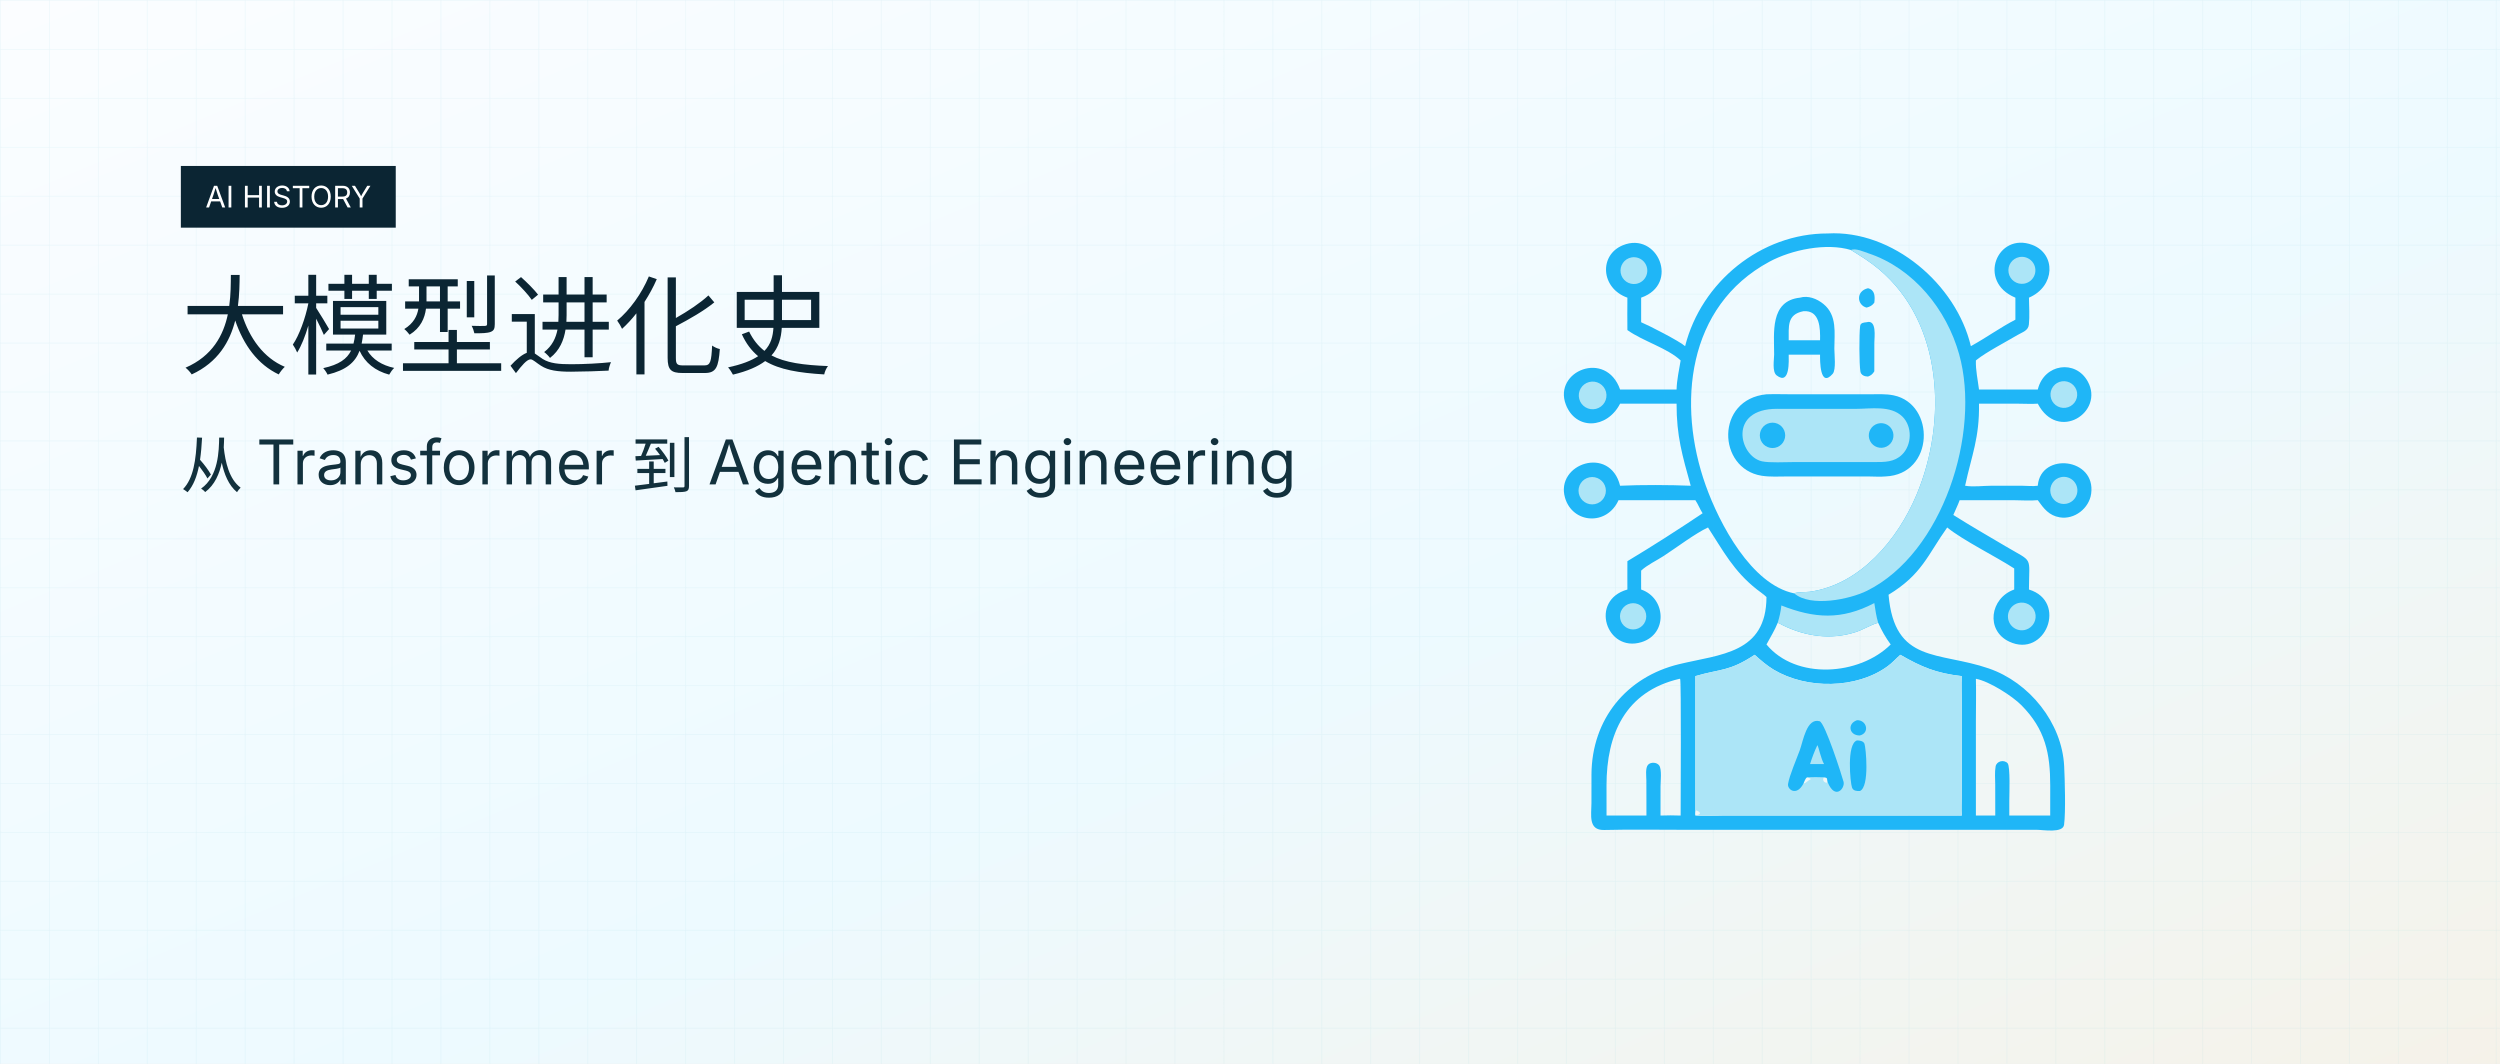
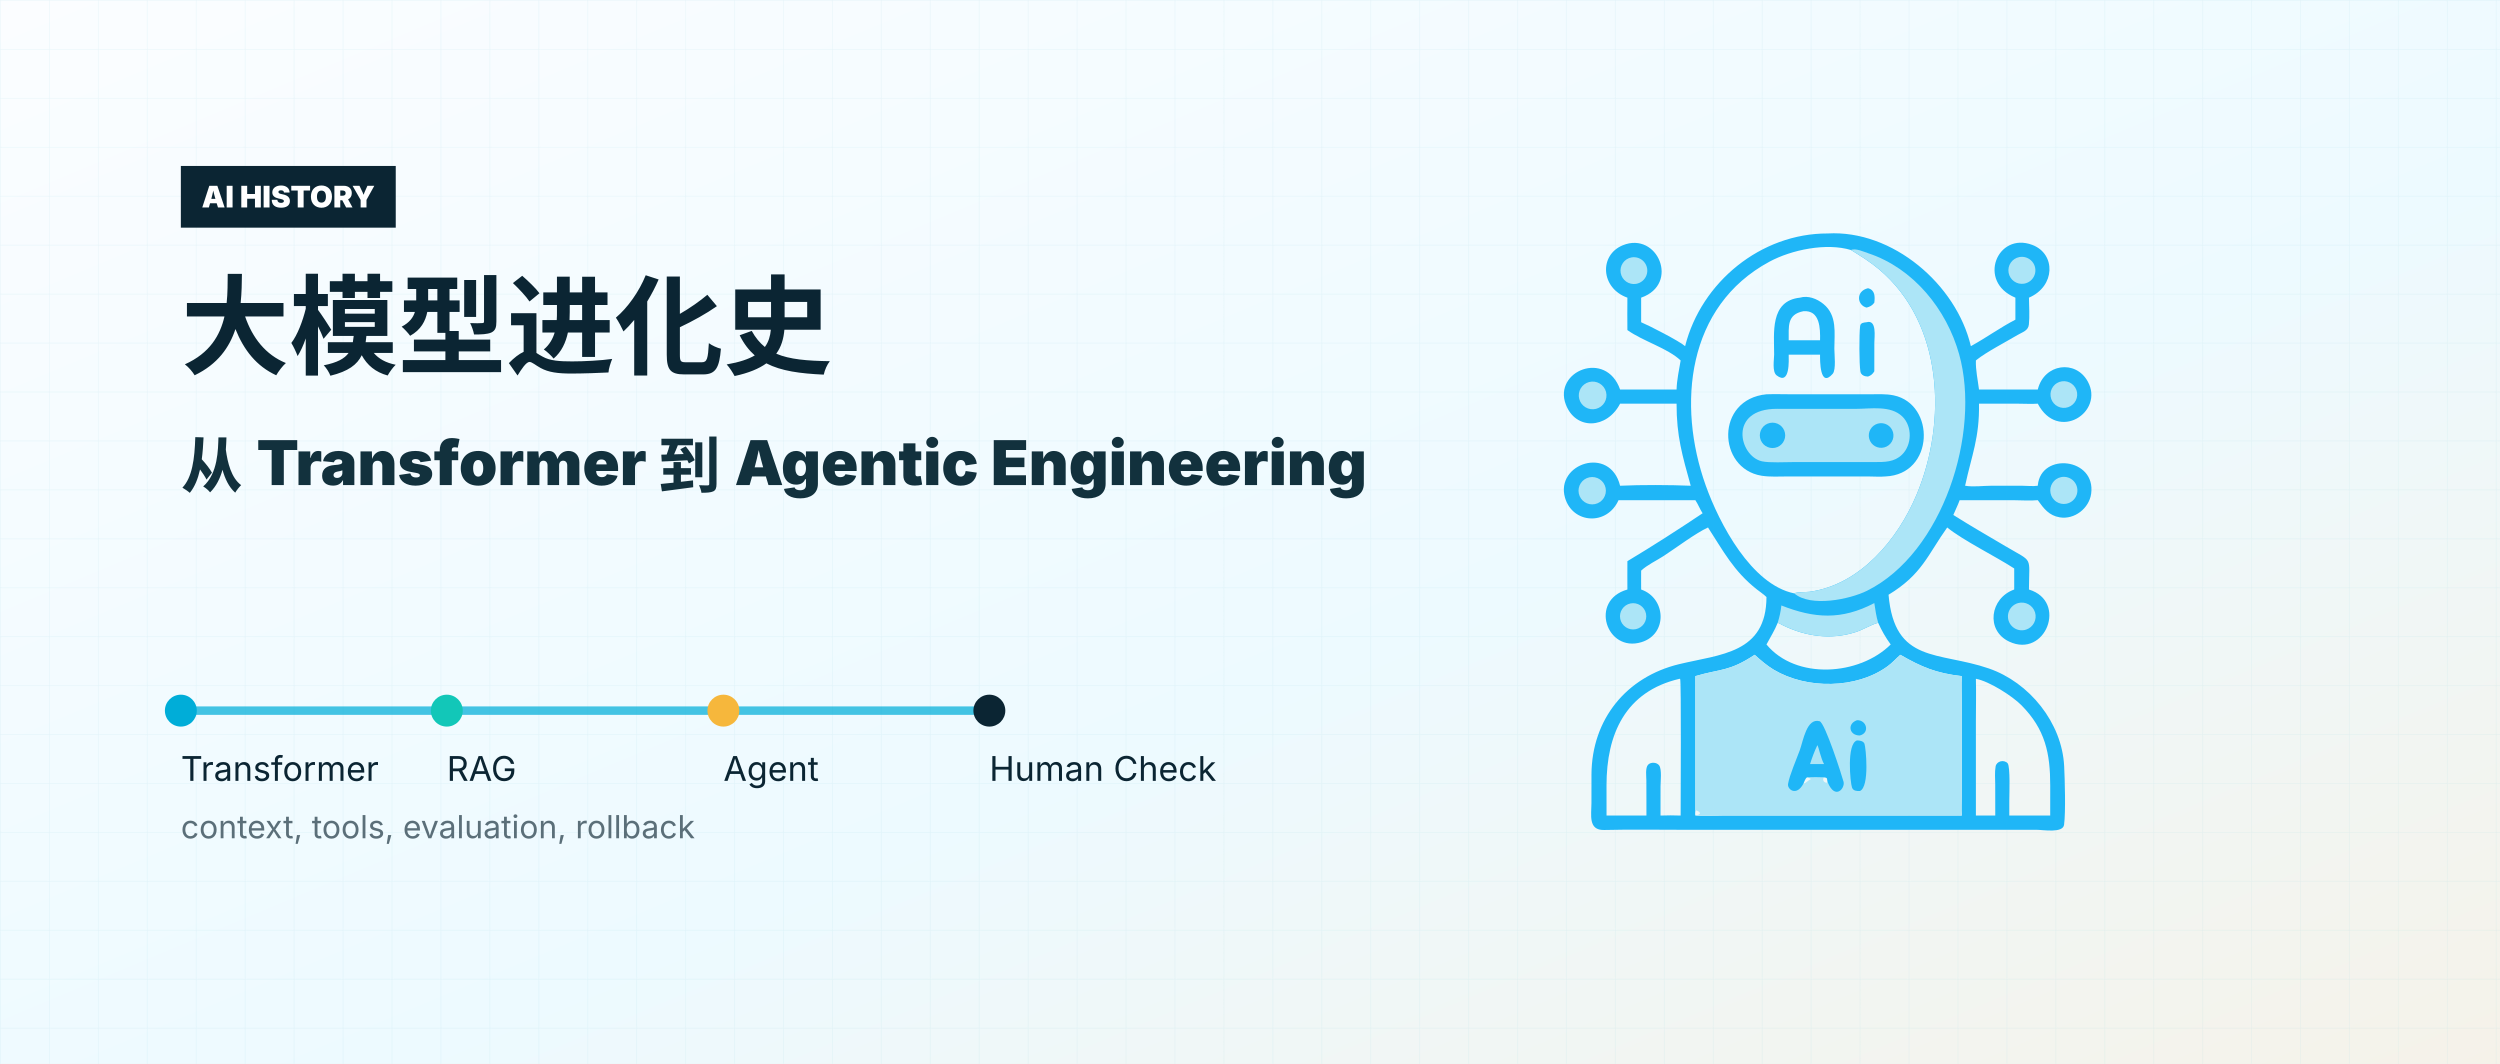
<svg xmlns="http://www.w3.org/2000/svg" width="2350" height="1000" viewBox="0 0 2350 1000" role="img" aria-label="large language model evolution article cover">
  <defs>
    <linearGradient id="paper" x1="0" y1="0" x2="1" y2="1">
      <stop offset="0" stop-color="#fbfdff" />
      <stop offset="0.58" stop-color="#edfaff" />
      <stop offset="1" stop-color="#f5f2e9" />
    </linearGradient>
    <pattern id="grid" width="46" height="46" patternUnits="userSpaceOnUse">
      <path d="M 46 0 L 0 0 0 46" fill="none" stroke="#8ac9d8" stroke-width="1" opacity="0.16" />
    </pattern>
  </defs>
  <rect width="2350" height="1000" fill="url(#paper)" />
  <rect width="2350" height="1000" fill="url(#grid)" />
  <g transform="translate(170 156)">
    <rect x="0" y="0" width="202" height="58" rx="0" fill="#0b2533" />
-     <text x="101" y="39" text-anchor="middle" fill="#ffffff" font-family="Avenir Next, Inter, Helvetica Neue, PingFang SC, sans-serif" font-size="28" letter-spacing="0">AI HISTORY</text>
-     <text x="0" y="188" fill="#0b2533" font-family="Avenir Next, Inter, Helvetica Neue, PingFang SC, sans-serif" font-size="102" letter-spacing="0">大模型进化史</text>
-     <text x="0" y="302" fill="#12313d" font-family="Avenir Next, Inter, Helvetica Neue, PingFang SC, sans-serif" font-size="58" letter-spacing="0">从 Transformer 到 Agentic Engineering</text>
+     <text x="101" y="39" text-anchor="middle" fill="#ffffff" font-family="Avenir Next, Inter, Helvetica Neue, PingFang SC, sans-serif" font-size="28" font-weight="900" letter-spacing="0">AI HISTORY</text>
+     <text x="0" y="188" fill="#0b2533" font-family="Avenir Next, Inter, Helvetica Neue, PingFang SC, sans-serif" font-size="102" font-weight="900" letter-spacing="0">大模型进化史</text>
+     <text x="0" y="302" fill="#12313d" font-family="Avenir Next, Inter, Helvetica Neue, PingFang SC, sans-serif" font-size="58" font-weight="850" letter-spacing="0">从 Transformer 到 Agentic Engineering</text>
+   </g>
+   <g transform="translate(170 668)">
+     <path d="M 0 0 H 760" fill="none" stroke="#00add8" stroke-width="8" stroke-linecap="round" opacity="0.72" />
+     <circle cx="0" cy="0" r="15" fill="#00add8" />
+     <circle cx="250" cy="0" r="15" fill="#12c7b8" />
+     <circle cx="510" cy="0" r="15" fill="#f6b73c" />
+     <circle cx="760" cy="0" r="15" fill="#0b2533" />
+     <text x="0" y="66" fill="#0b2533" font-family="Avenir Next, Inter, Helvetica Neue, PingFang SC, sans-serif" font-size="32" letter-spacing="0">Transformer</text>
+     <text x="250" y="66" fill="#0b2533" font-family="Avenir Next, Inter, Helvetica Neue, PingFang SC, sans-serif" font-size="32" letter-spacing="0">RAG</text>
+     <text x="510" y="66" fill="#0b2533" font-family="Avenir Next, Inter, Helvetica Neue, PingFang SC, sans-serif" font-size="32" letter-spacing="0">Agent</text>
+     <text x="760" y="66" fill="#0b2533" font-family="Avenir Next, Inter, Helvetica Neue, PingFang SC, sans-serif" font-size="32" letter-spacing="0">Human Check</text>
+     <text x="0" y="120" fill="#5b6f79" font-family="Avenir Next, Inter, Helvetica Neue, PingFang SC, sans-serif" font-size="30" letter-spacing="0">context, tools, evaluation, rollback</text>
  </g>
  <g transform="translate(1438 220) scale(1.12)">
    <g transform="matrix(0.69 0 0 0.69 250 250)">
      <g>
        <g transform="matrix(1 0 0 1 0 0)">
          <path style="stroke: none; stroke-width: 1; stroke-dasharray: none; stroke-linecap: butt; stroke-dashoffset: 0; stroke-linejoin: miter; stroke-miterlimit: 4; fill: rgb(31,182,247); fill-rule: nonzero; opacity: 1;" transform=" translate(-511.82, -509.49)" d="M 511.76 146.473 C 590.68 141.909 668.334 208.336 686 283.54 C 704.396 273.5 721.54 260.94 740.17 251.336 L 740.17 224.556 C 693.244 205.226 718.076 144.214 760.746 160.384 C 789.612 171.323 788.878 210.78 756.668 224.556 C 756.81 234.976 757.652 247.082 756.57 257.308 C 755.778 264.79 748.776 266.416 743.014 269.85 C 729.346 277.996 704.022 291.132 692.83 300.336 L 692.126 300.92 C 691.718 312.514 694.47 324.784 695.906 336.296 L 767.4 336.296 L 767.582 335.584 C 775.54 304.97 813.352 299.528 828.224 326.552 C 848.68 363.722 792.004 400.648 767.4 353.496 C 759.694 354.068 751.578 353.53 743.832 353.524 L 695.906 353.496 C 696.616 394.958 687.046 416.046 679.194 452.488 L 679.016 453.33 C 688.912 455.054 700.716 453.344 710.896 453.326 L 748.978 453.35 C 755.064 453.39 761.368 454.18 767.4 453.33 L 767.464 452.624 C 771.386 412.222 838.382 419.356 832.326 463.038 C 829.866 480.782 812.104 494.736 794.192 491.784 C 781.088 489.622 774.64 481.054 767.4 470.886 C 757.63 471.814 747.256 470.904 737.4 470.894 L 672.382 470.886 C 670.144 477.038 667.2 482.84 664.676 488.87 C 685.576 502.164 707.27 514.504 728.582 527.148 C 762.472 547.254 756.794 537.886 756.668 579.562 C 804.034 594.022 776.692 663.626 732.662 642.936 C 703.724 629.34 709.226 589.992 738.718 579.562 C 738.87 571.024 738.636 562.484 738.718 553.944 C 715.908 539.126 676.204 519.632 657.238 504.092 C 633.318 537.582 626.754 561.132 585.87 585.92 C 593.238 669.976 646.516 654.528 707.714 675.528 C 757.248 692.524 796.858 741.642 799.488 794.352 C 800.278 810.164 801.478 850.208 799.386 865.7 C 797.968 876.208 774.088 871.828 766.008 871.82 L 514.182 871.826 L 337.352 871.822 C 304.916 871.822 272.364 871.248 239.94 872.052 C 220.218 872.542 224.51 853.49 224.506 839.436 L 224.528 804.57 C 224.896 737.194 267.094 685.806 331.18 670.34 C 381.43 658.216 437.154 657.414 437.402 588.716 C 433.904 585.288 429.628 582.5 425.776 579.474 C 397.524 557.276 384.832 532.668 366.29 504.092 C 351.184 510.986 326.876 529.31 312.324 538.766 C 303.734 544.35 292.292 549.678 284.95 556.57 C 284.736 564.218 285.072 571.902 284.95 579.562 C 315.25 589.928 317.664 633.718 285.252 643.614 C 242.618 656.63 221.626 592.632 268.228 579.562 C 268.104 568.074 268.224 556.574 268.228 545.086 C 299.118 526.554 329.762 506.862 359.718 486.816 C 356.364 481.726 354.306 475.988 350.906 470.886 L 257.442 470.886 C 243.346 502.41 201.53 499.512 192.362 467.926 C 180.332 426.482 247.128 403.83 259.354 453.33 C 284.86 452.108 319.708 452.254 345.26 453.33 C 335.094 416.596 327.966 393.06 328.04 353.496 L 259.354 353.496 C 243.316 384.538 205.27 385.954 193.324 354.506 C 177.869 313.818 242.268 287.606 259.354 336.296 L 328.04 336.296 C 328.358 324.564 331.072 312.496 332.998 300.92 C 316.618 285.68 287.392 277.668 268.228 263.99 C 267.944 250.866 268.256 237.686 268.228 224.556 C 235.732 213.084 233.502 172.764 262.648 160.816 C 304.786 143.54 332.464 208.02 284.95 224.556 L 284.95 254.448 C 293.742 258.026 331.738 277.504 338.446 283.54 C 358.088 205.5 430.812 146.263 511.76 146.473 M 471.122 584.25 C 473.972 582.478 485.928 582.832 489.868 582.286 C 551.528 573.748 597.248 518.39 619.992 464.16 C 657.166 375.528 652.61 255.862 574.33 190.096 C 563.73 181.191 551.998 173.857 540.234 166.626 C 510.168 157.513 467.892 166.313 440.998 180.806 C 340.684 234.864 328.332 354.434 363.492 452.95 C 380.104 499.494 419.01 573.552 471.122 584.25 M 423.026 658.96 C 392.014 679.538 381.818 675.798 350.906 684.9 L 350.906 847.88 C 350.842 849.576 350.258 853.048 350.906 854.506 C 359.882 855.43 373.714 854.526 383.128 854.508 L 674.972 854.506 C 674.344 846.496 674.934 838.022 674.946 829.966 L 674.968 716.196 C 674.96 705.822 674.426 695.248 674.972 684.9 C 643.644 681.308 626.234 673.896 600.212 658.96 C 594.992 663.544 590.51 668.666 584.862 672.81 C 546.822 700.728 486.216 700.988 446.294 677.132 C 437.782 672.046 430.384 665.542 423.026 658.96 M 242.86 854.506 L 291.374 854.506 L 291.374 836.444 L 291.302 811.624 C 291.292 806.894 289.794 796.458 293.402 792.668 C 296.758 789.142 304.138 789.56 306.94 793.606 C 310.282 798.428 308.542 813.254 308.536 818.988 L 308.512 854.506 C 316.706 854.196 324.804 854.164 332.998 854.506 C 332.996 838.092 333.858 690.554 332.382 688.264 L 331.776 688.13 C 265.552 703.522 242.804 755.732 242.83 817.772 z M 692.126 854.506 L 715.688 854.506 L 715.632 816.662 C 715.6 809.646 714.886 801.74 716.096 794.808 C 717.25 788.186 726.318 786.08 730.688 790.866 C 734.14 794.648 732.762 829.352 732.754 836.444 L 732.754 854.506 L 782.508 854.506 L 782.536 817.92 C 782.534 779.114 776.652 749.662 747.444 720.24 C 736.386 709.1 708.57 691.214 692.126 688.13 C 692.558 705.69 692.122 723.352 692.118 740.922 z M 451.066 620.028 C 447.312 629.474 442.124 637.496 437.402 646.402 C 473.24 689.804 550.398 684.27 588.5 646.402 C 582.238 637.834 577.61 629.686 573.266 620.028 L 572.552 620.222 C 564.102 622.59 555.03 628.444 545.624 631.452 C 515.704 641.022 485.36 636.668 457.642 623.218 C 455.61 622.232 453.184 620.664 451.066 620.028" stroke-linecap="round" />
        </g>
        <g transform="matrix(1 0 0 1 -2.01 -117.38)">
          <path style="stroke: none; stroke-width: 1; stroke-dasharray: none; stroke-linecap: butt; stroke-dashoffset: 0; stroke-linejoin: miter; stroke-miterlimit: 4; fill: rgb(31,182,247); fill-rule: nonzero; opacity: 1;" transform=" translate(-509.81, -392.11)" d="M 437.402 342.074 C 447.268 341.702 457.276 342.056 467.16 342.058 L 562.548 342.052 C 572.3 342.052 582.53 341.398 592.114 343.396 C 643.244 354.056 641.734 439.494 582.224 442.02 C 575.544 442.678 568.282 442.042 561.528 442.04 L 463.544 442.028 C 452.982 442.03 441.562 442.846 431.142 441.104 C 377.662 432.17 375.102 348.186 437.402 342.074" stroke-linecap="round" />
        </g>
        <g transform="matrix(1 0 0 1 -1.89 -117.52)">
          <path style="stroke: none; stroke-width: 1; stroke-dasharray: none; stroke-linecap: butt; stroke-dashoffset: 0; stroke-linejoin: miter; stroke-miterlimit: 4; fill: rgb(172,229,247); fill-rule: nonzero; opacity: 1;" transform=" translate(-509.93, -391.97)" d="M 471.122 359.832 L 546.124 359.82 C 564.114 359.79 588.314 355.264 602.61 369.078 C 614.932 380.982 614.46 403.554 602.354 415.43 C 592.854 424.75 581.068 424.524 568.642 424.532 L 549.096 424.508 L 470.704 424.532 C 460.628 424.532 440.846 425.69 431.68 423.564 C 404.058 417.156 390.628 359.73 450.148 359.778 z" stroke-linecap="round" />
        </g>
        <g transform="matrix(1 0 0 1 -67.08 -117.45)">
          <path style="stroke: none; stroke-width: 1; stroke-dasharray: none; stroke-linecap: butt; stroke-dashoffset: 0; stroke-linejoin: miter; stroke-miterlimit: 4; fill: rgb(31,182,247); fill-rule: nonzero; opacity: 1;" transform=" translate(-444.74, -392.04)" d="M 441.694 376.912 C 450.05 375.23 458.188 380.642 459.868 388.998 C 461.55 397.354 456.14 405.492 447.782 407.172 C 439.426 408.854 431.29 403.444 429.608 395.086 C 427.926 386.73 433.338 378.594 441.694 376.912" stroke-linecap="round" />
        </g>
        <g transform="matrix(1 0 0 1 65.04 -117.28)">
          <path style="stroke: none; stroke-width: 1; stroke-dasharray: none; stroke-linecap: butt; stroke-dashoffset: 0; stroke-linejoin: miter; stroke-miterlimit: 4; fill: rgb(31,182,247); fill-rule: nonzero; opacity: 1;" transform=" translate(-576.86, -392.22)" d="M 572.832 377.766 C 580.826 375.54 589.108 380.228 591.314 388.228 C 593.522 396.226 588.814 404.496 580.81 406.684 C 572.832 408.864 564.596 404.176 562.396 396.204 C 560.198 388.232 564.866 379.984 572.832 377.766" stroke-linecap="round" />
        </g>
        <g transform="matrix(1 0 0 1 -28.48 -236.53)">
          <path style="stroke: none; stroke-width: 1; stroke-dasharray: none; stroke-linecap: butt; stroke-dashoffset: 0; stroke-linejoin: miter; stroke-miterlimit: 4; fill: rgb(31,182,247); fill-rule: nonzero; opacity: 1;" transform=" translate(-483.34, -272.96)" d="M 478.082 224.556 C 488.166 221.602 498.928 225.88 506.762 232.318 C 523.634 246.186 519.978 267.438 519.962 286.738 C 519.956 293.146 522.294 312.224 517.942 317.2 C 502.142 335.268 502.504 300.276 502.564 293.93 L 464.436 293.93 C 464.436 300.032 466.388 331.994 449.736 319.068 C 444.062 314.662 446.696 299.868 446.72 293.648 C 446.818 268.276 441.178 228.51 478.082 224.556 M 464.436 276.402 L 486.734 276.402 C 492.006 276.408 497.294 276.494 502.564 276.402 C 502.838 262.542 502.798 239.412 482.248 241.05 C 461.88 245.034 464.642 260 464.436 276.402" stroke-linecap="round" />
        </g>
        <g transform="matrix(1 0 0 1 47.9 -222.2)">
          <path style="stroke: none; stroke-width: 1; stroke-dasharray: none; stroke-linecap: butt; stroke-dashoffset: 0; stroke-linejoin: miter; stroke-miterlimit: 4; fill: rgb(31,182,247); fill-rule: nonzero; opacity: 1;" transform=" translate(-559.72, -287.3)" d="M 559.18 254.448 C 571.91 250.84 568.618 272.688 568.604 279.37 L 568.566 314.146 C 566.526 317.52 564.572 319.186 560.872 320.544 C 556.822 320.46 552.368 318.904 551.642 314.394 C 550.164 305.238 550.034 269.258 551.308 259.14 C 551.832 254.964 555.756 254.852 559.18 254.448" stroke-linecap="round" />
        </g>
        <g transform="matrix(1 0 0 1 47.64 -284.63)">
          <path style="stroke: none; stroke-width: 1; stroke-dasharray: none; stroke-linecap: butt; stroke-dashoffset: 0; stroke-linejoin: miter; stroke-miterlimit: 4; fill: rgb(31,182,247); fill-rule: nonzero; opacity: 1;" transform=" translate(-559.45, -224.86)" d="M 560.872 213.076 C 569.484 215.144 569.44 223.232 568.566 230.622 C 565.968 234.178 563.336 235.548 559.18 236.638 C 547.478 233.816 545.742 216.532 560.872 213.076" stroke-linecap="round" />
        </g>
        <g transform="matrix(1 0 0 1 1.12 247.45)">
          <path style="stroke: none; stroke-width: 1; stroke-dasharray: none; stroke-linecap: butt; stroke-dashoffset: 0; stroke-linejoin: miter; stroke-miterlimit: 4; fill: rgb(172,229,247); fill-rule: nonzero; opacity: 1;" transform=" translate(-512.94, -756.94)" d="M 600.212 658.96 C 626.234 673.896 643.644 681.308 674.972 684.9 C 674.426 695.248 674.96 705.822 674.968 716.196 L 674.946 829.966 C 674.934 838.022 674.344 846.496 674.972 854.506 L 383.128 854.508 C 373.714 854.526 359.882 855.43 350.906 854.506 C 358.87 853.17 357.916 850.054 350.906 847.88 L 350.906 684.9 C 381.818 675.798 392.014 679.538 423.026 658.96 C 430.384 665.542 437.782 672.046 446.294 677.132 C 486.216 700.988 546.822 700.728 584.862 672.81 C 590.51 668.666 594.992 663.544 600.212 658.96 M 486.734 807.972 C 484.714 809.004 483.102 813.66 482.248 815.808 C 485.582 814.916 487.964 811.66 491.214 810.32 L 491.25 809.846 C 489.768 808.936 488.398 808.462 486.734 807.972 M 511.76 813.742 L 510.974 809.358 C 509.752 808.062 509.132 808.228 507.41 807.972 C 505.026 810.644 506.902 814.348 510.564 814.584 z" stroke-linecap="round" />
        </g>
        <g transform="matrix(1 0 0 1 -14.35 272.97)">
          <path style="stroke: none; stroke-width: 1; stroke-dasharray: none; stroke-linecap: butt; stroke-dashoffset: 0; stroke-linejoin: miter; stroke-miterlimit: 4; fill: rgb(31,182,247); fill-rule: nonzero; opacity: 1;" transform=" translate(-497.46, -782.46)" d="M 482.248 815.808 C 473.772 831.634 462.544 822.612 463.624 816.076 C 465.394 805.38 473.832 786.268 477.932 774.982 C 481.996 763.798 486.264 735.284 502.042 739.77 C 508.562 741.626 529.176 805.946 531.15 813.442 C 533.194 821.206 520.904 836.318 511.76 813.742 L 510.974 809.358 C 509.752 808.062 509.132 808.228 507.41 807.972 C 500.624 807.616 493.526 807.78 486.734 807.972 C 484.714 809.004 483.102 813.66 482.248 815.808" stroke-linecap="round" />
        </g>
        <g transform="matrix(1 0 0 1 -12.91 270.86)">
          <path style="stroke: none; stroke-width: 1; stroke-dasharray: none; stroke-linecap: butt; stroke-dashoffset: 0; stroke-linejoin: miter; stroke-miterlimit: 4; fill: rgb(172,229,247); fill-rule: nonzero; opacity: 1;" transform=" translate(-498.9, -780.35)" d="M 499.324 768.832 C 500.908 771.298 503.478 784.914 507.41 791.864 C 504.73 791.76 502.008 791.856 499.324 791.864 C 496.35 791.826 493.37 791.862 490.396 791.864 C 492.916 783.906 495.698 776.36 499.324 768.832" stroke-linecap="round" />
        </g>
        <g transform="matrix(1 0 0 1 37.09 284.4)">
          <path style="stroke: none; stroke-width: 1; stroke-dasharray: none; stroke-linecap: butt; stroke-dashoffset: 0; stroke-linejoin: miter; stroke-miterlimit: 4; fill: rgb(31,182,247); fill-rule: nonzero; opacity: 1;" transform=" translate(-548.91, -793.89)" d="M 547.514 763.108 C 550.764 763.122 555.138 763.74 556.584 767.126 C 558.162 770.814 563.232 819.672 551.004 824.656 C 547.198 824.744 542.99 824.636 541.442 820.412 C 539.344 814.682 534.612 767.11 547.514 763.108" stroke-linecap="round" />
        </g>
        <g transform="matrix(1 0 0 1 37.25 238.31)">
          <path style="stroke: none; stroke-width: 1; stroke-dasharray: none; stroke-linecap: butt; stroke-dashoffset: 0; stroke-linejoin: miter; stroke-miterlimit: 4; fill: rgb(31,182,247); fill-rule: nonzero; opacity: 1;" transform=" translate(-549.07, -747.8)" d="M 547.514 738.528 C 559.27 738.044 563.428 753.91 551.004 757.084 C 538.086 757.384 535.068 742.776 547.514 738.528" stroke-linecap="round" />
        </g>
        <g transform="matrix(1 0 0 1 63.36 -129.79)">
          <path style="stroke: none; stroke-width: 1; stroke-dasharray: none; stroke-linecap: butt; stroke-dashoffset: 0; stroke-linejoin: miter; stroke-miterlimit: 4; fill: rgb(172,229,247); fill-rule: nonzero; opacity: 1;" transform=" translate(-575.18, -379.71)" d="M 540.234 166.626 C 545.538 163.972 555.974 168.815 561.368 170.608 C 616.206 188.833 656.544 238.806 671.786 293.532 C 698.412 389.148 651.906 535.262 559.728 581.066 C 538.458 591.636 491 601.352 471.122 584.25 C 473.972 582.478 485.928 582.832 489.868 582.286 C 551.528 573.748 597.248 518.39 619.992 464.16 C 657.166 375.528 652.61 255.862 574.33 190.096 C 563.73 181.191 551.998 173.857 540.234 166.626" stroke-linecap="round" />
        </g>
        <g transform="matrix(1 0 0 1 0.35 106.84)">
          <path style="stroke: none; stroke-width: 1; stroke-dasharray: none; stroke-linecap: butt; stroke-dashoffset: 0; stroke-linejoin: miter; stroke-miterlimit: 4; fill: rgb(172,229,247); fill-rule: nonzero; opacity: 1;" transform=" translate(-512.17, -616.34)" d="M 455.508 598.956 C 495.53 614.698 528.46 617.07 568.566 596.07 C 569.812 604.124 570.884 612.214 573.266 620.028 L 572.552 620.222 C 564.102 622.59 555.03 628.444 545.624 631.452 C 515.704 641.022 485.36 636.668 457.642 623.218 C 455.61 622.232 453.184 620.664 451.066 620.028 C 453.184 613.13 454.79 606.14 455.508 598.956" stroke-linecap="round" />
        </g>
        <g transform="matrix(1 0 0 1 236.13 102.82)">
          <path style="stroke: none; stroke-width: 1; stroke-dasharray: none; stroke-linecap: butt; stroke-dashoffset: 0; stroke-linejoin: miter; stroke-miterlimit: 4; fill: rgb(172,229,247); fill-rule: nonzero; opacity: 1;" transform=" translate(-747.94, -612.31)" d="M 743.34 596.086 C 752.18 593.582 761.398 598.614 764.072 607.404 C 766.744 616.194 761.886 625.506 753.148 628.344 C 747.347 630.23 740.98 628.834 736.5 624.694 C 732.018 620.556 730.121 614.319 731.54 608.386 C 732.958 602.453 737.471 597.75 743.34 596.086" stroke-linecap="round" />
        </g>
        <g transform="matrix(1 0 0 1 -285.87 -166.02)">
          <path style="stroke: none; stroke-width: 1; stroke-dasharray: none; stroke-linecap: butt; stroke-dashoffset: 0; stroke-linejoin: miter; stroke-miterlimit: 4; fill: rgb(172,229,247); fill-rule: nonzero; opacity: 1;" transform=" translate(-225.95, -343.47)" d="M 221.64 327.188 C 230.678 324.798 239.932 330.226 242.258 339.28 C 244.584 348.336 239.09 357.552 230.02 359.814 C 221.04 362.052 211.936 356.624 209.632 347.662 C 207.33 338.698 212.692 329.554 221.64 327.188" stroke-linecap="round" />
        </g>
        <g transform="matrix(1 0 0 1 -286.4 -50.12)">
          <path style="stroke: none; stroke-width: 1; stroke-dasharray: none; stroke-linecap: butt; stroke-dashoffset: 0; stroke-linejoin: miter; stroke-miterlimit: 4; fill: rgb(172,229,247); fill-rule: nonzero; opacity: 1;" transform=" translate(-225.41, -459.37)" d="M 222.12 443.058 C 231.116 441.244 239.882 447.052 241.716 456.042 C 243.55 465.034 237.76 473.812 228.774 475.666 C 219.76 477.526 210.948 471.716 209.108 462.696 C 207.266 453.678 213.098 444.878 222.12 443.058" stroke-linecap="round" />
        </g>
        <g transform="matrix(1 0 0 1 287.27 -50.49)">
          <path style="stroke: none; stroke-width: 1; stroke-dasharray: none; stroke-linecap: butt; stroke-dashoffset: 0; stroke-linejoin: miter; stroke-miterlimit: 4; fill: rgb(172,229,247); fill-rule: nonzero; opacity: 1;" transform=" translate(-799.08, -459)" d="M 795.646 442.858 C 801.454 441.622 807.478 443.601 811.422 448.04 C 815.366 452.479 816.623 458.694 814.712 464.316 C 812.802 469.939 808.017 474.102 802.184 475.216 C 793.296 476.916 784.698 471.142 782.906 462.272 C 781.112 453.402 786.796 444.744 795.646 442.858" stroke-linecap="round" />
        </g>
        <g transform="matrix(1 0 0 1 236.26 -318.17)">
          <path style="stroke: none; stroke-width: 1; stroke-dasharray: none; stroke-linecap: butt; stroke-dashoffset: 0; stroke-linejoin: miter; stroke-miterlimit: 4; fill: rgb(172,229,247); fill-rule: nonzero; opacity: 1;" transform=" translate(-748.08, -191.32)" d="M 744.968 175.18 C 750.788 174.058 756.76 176.158 760.598 180.675 C 764.438 185.191 765.548 191.424 763.503 196.988 C 761.458 202.552 756.576 206.583 750.726 207.538 C 741.858 208.988 733.47 203.046 731.896 194.198 C 730.32 185.351 736.144 176.88 744.968 175.18" stroke-linecap="round" />
        </g>
        <g transform="matrix(1 0 0 1 -235.68 -317.82)">
          <path style="stroke: none; stroke-width: 1; stroke-dasharray: none; stroke-linecap: butt; stroke-dashoffset: 0; stroke-linejoin: miter; stroke-miterlimit: 4; fill: rgb(172,229,247); fill-rule: nonzero; opacity: 1;" transform=" translate(-276.14, -191.67)" d="M 273.144 175.618 C 278.916 174.548 284.818 176.66 288.602 181.148 C 292.385 185.637 293.468 191.811 291.437 197.319 C 289.406 202.827 284.574 206.82 278.782 207.778 C 269.96 209.212 261.624 203.286 260.08 194.482 C 258.536 185.678 264.36 177.27 273.144 175.618" stroke-linecap="round" />
        </g>
        <g transform="matrix(1 0 0 1 287.29 -167.1)">
          <path style="stroke: none; stroke-width: 1; stroke-dasharray: none; stroke-linecap: butt; stroke-dashoffset: 0; stroke-linejoin: miter; stroke-miterlimit: 4; fill: rgb(172,229,247); fill-rule: nonzero; opacity: 1;" transform=" translate(-799.11, -342.39)" d="M 796.794 326.304 C 805.712 325.024 813.972 331.24 815.208 340.166 C 816.442 349.092 810.182 357.318 801.25 358.508 C 792.384 359.686 784.23 353.482 783.004 344.622 C 781.778 335.762 787.94 327.576 796.794 326.304" stroke-linecap="round" />
        </g>
        <g transform="matrix(1 0 0 1 -236.62 102.66)">
          <path style="stroke: none; stroke-width: 1; stroke-dasharray: none; stroke-linecap: butt; stroke-dashoffset: 0; stroke-linejoin: miter; stroke-miterlimit: 4; fill: rgb(172,229,247); fill-rule: nonzero; opacity: 1;" transform=" translate(-275.19, -612.15)" d="M 271.952 596.5 C 280.626 594.702 289.108 600.304 290.86 608.988 C 292.612 617.672 286.964 626.124 278.272 627.83 C 269.642 629.524 261.268 623.928 259.528 615.308 C 257.79 606.688 263.342 598.284 271.952 596.5" stroke-linecap="round" />
        </g>
      </g>
    </g>
  </g>
</svg>
